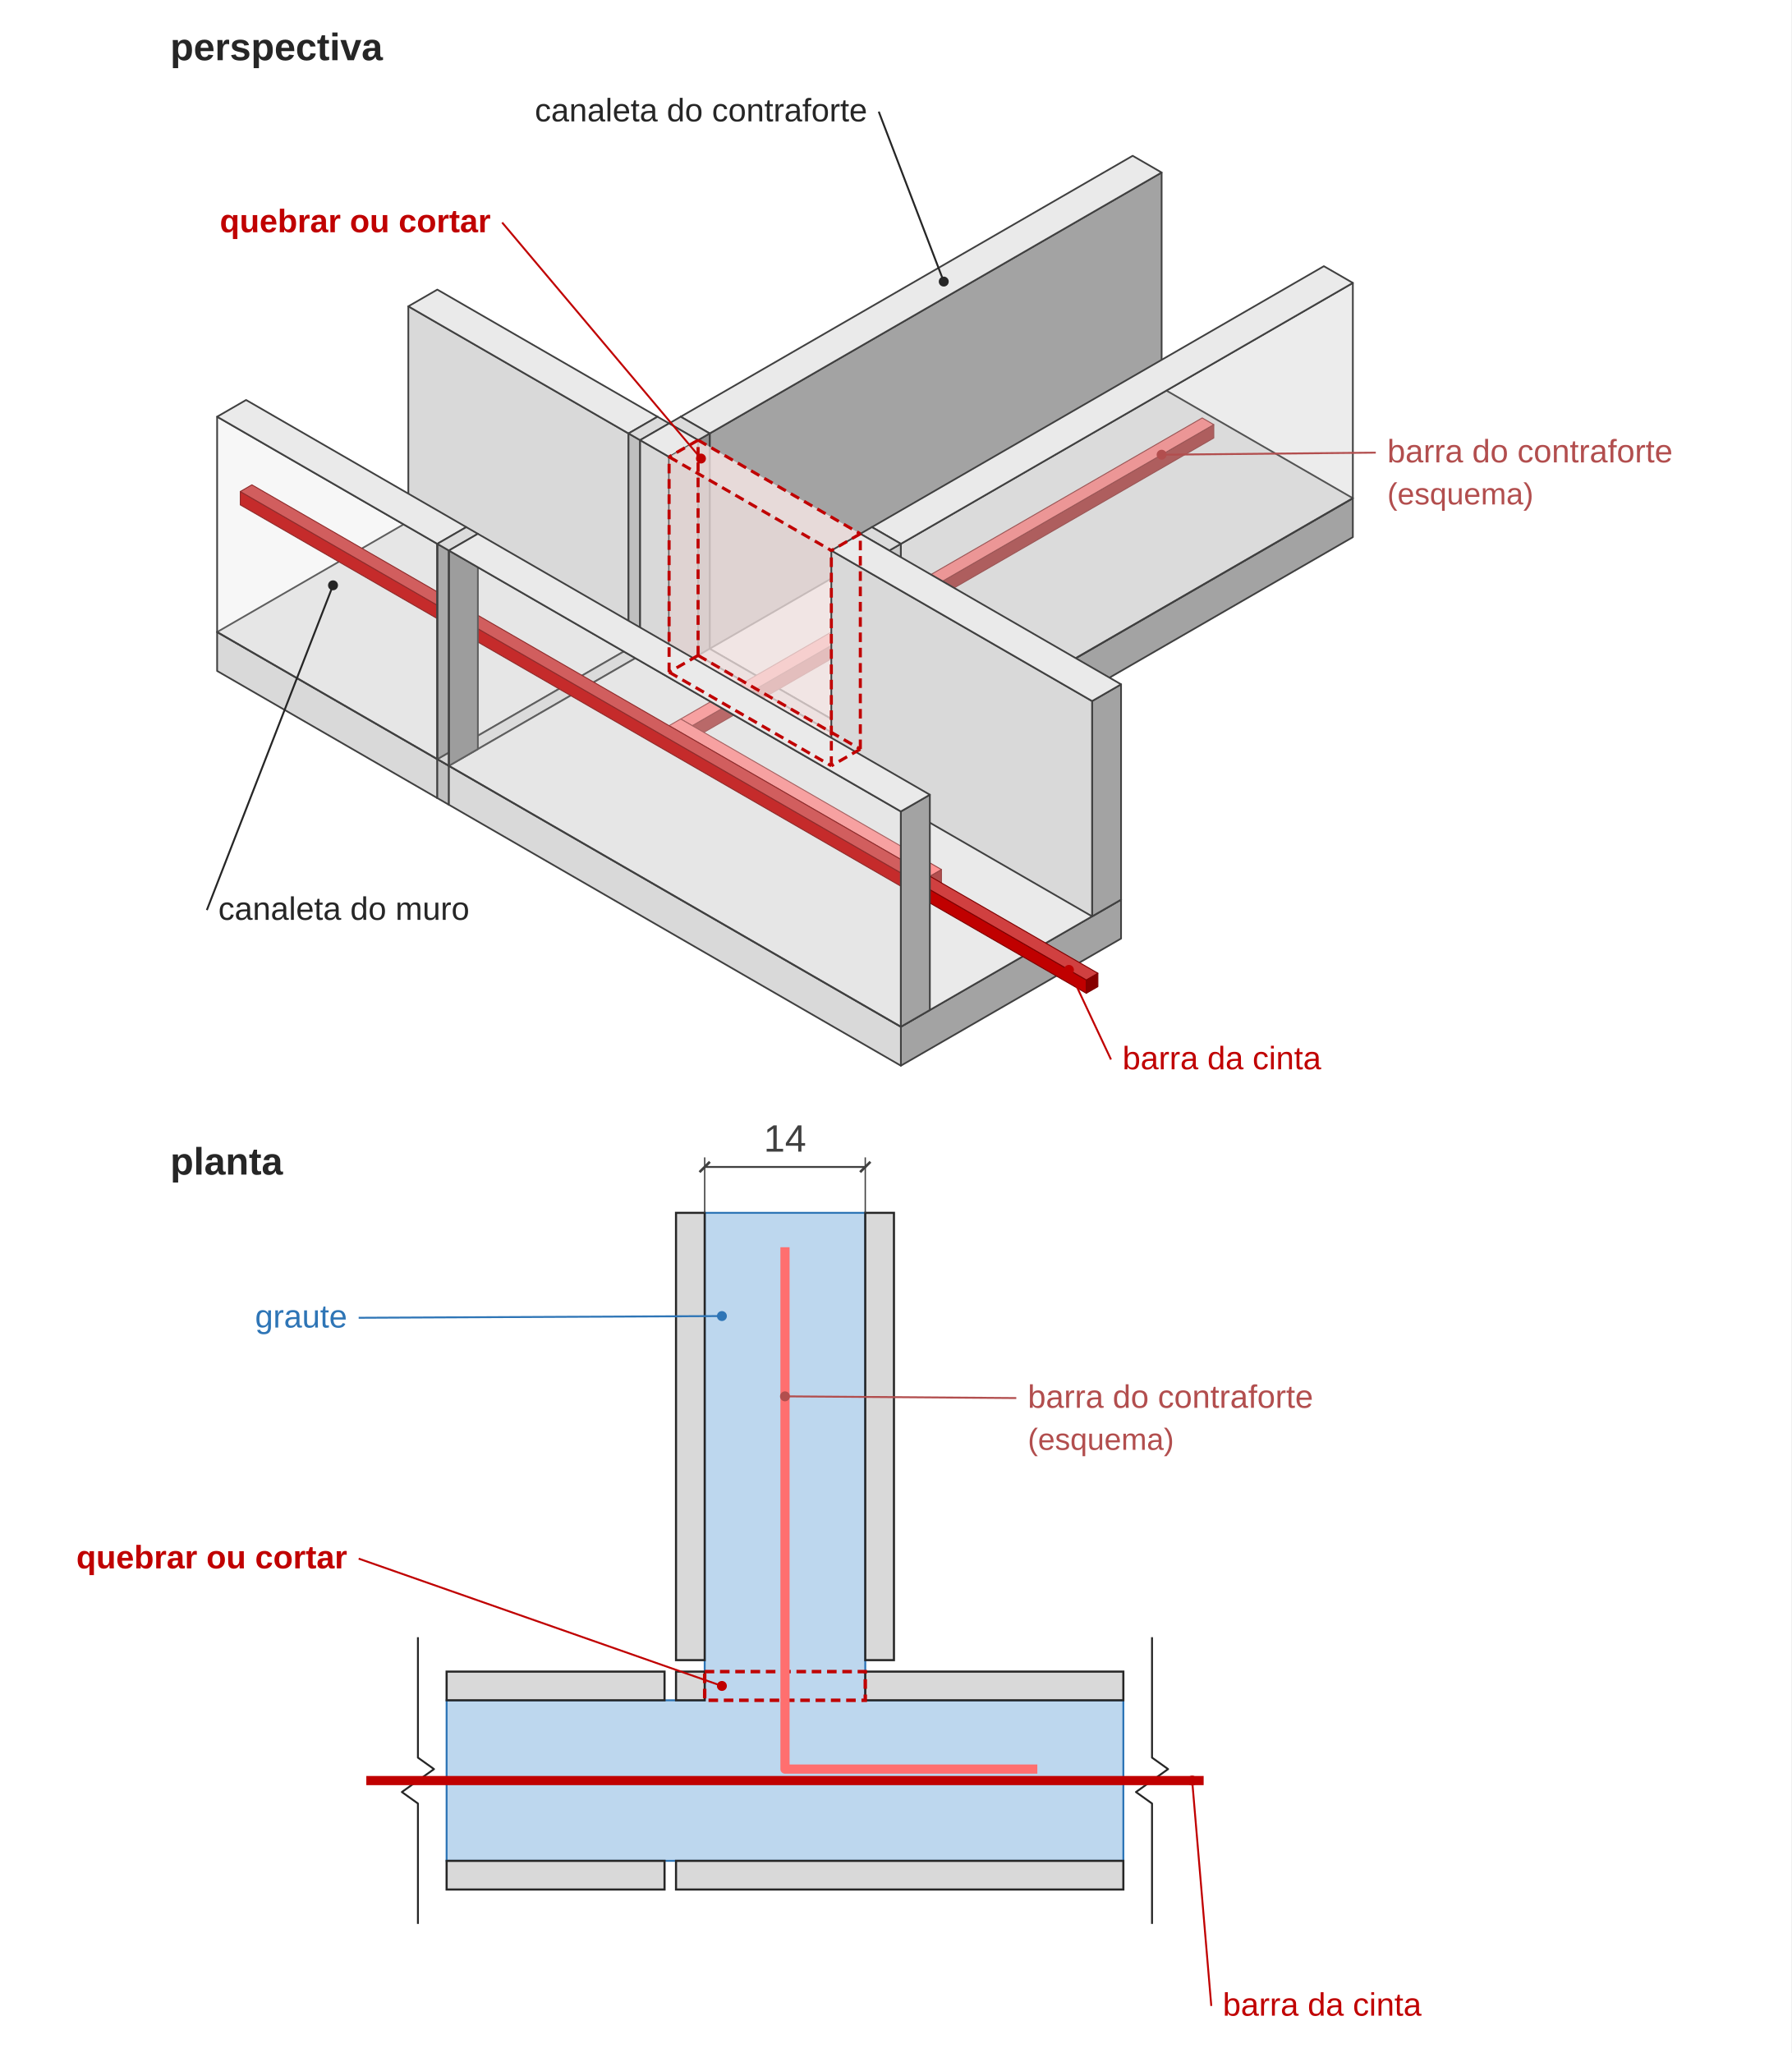
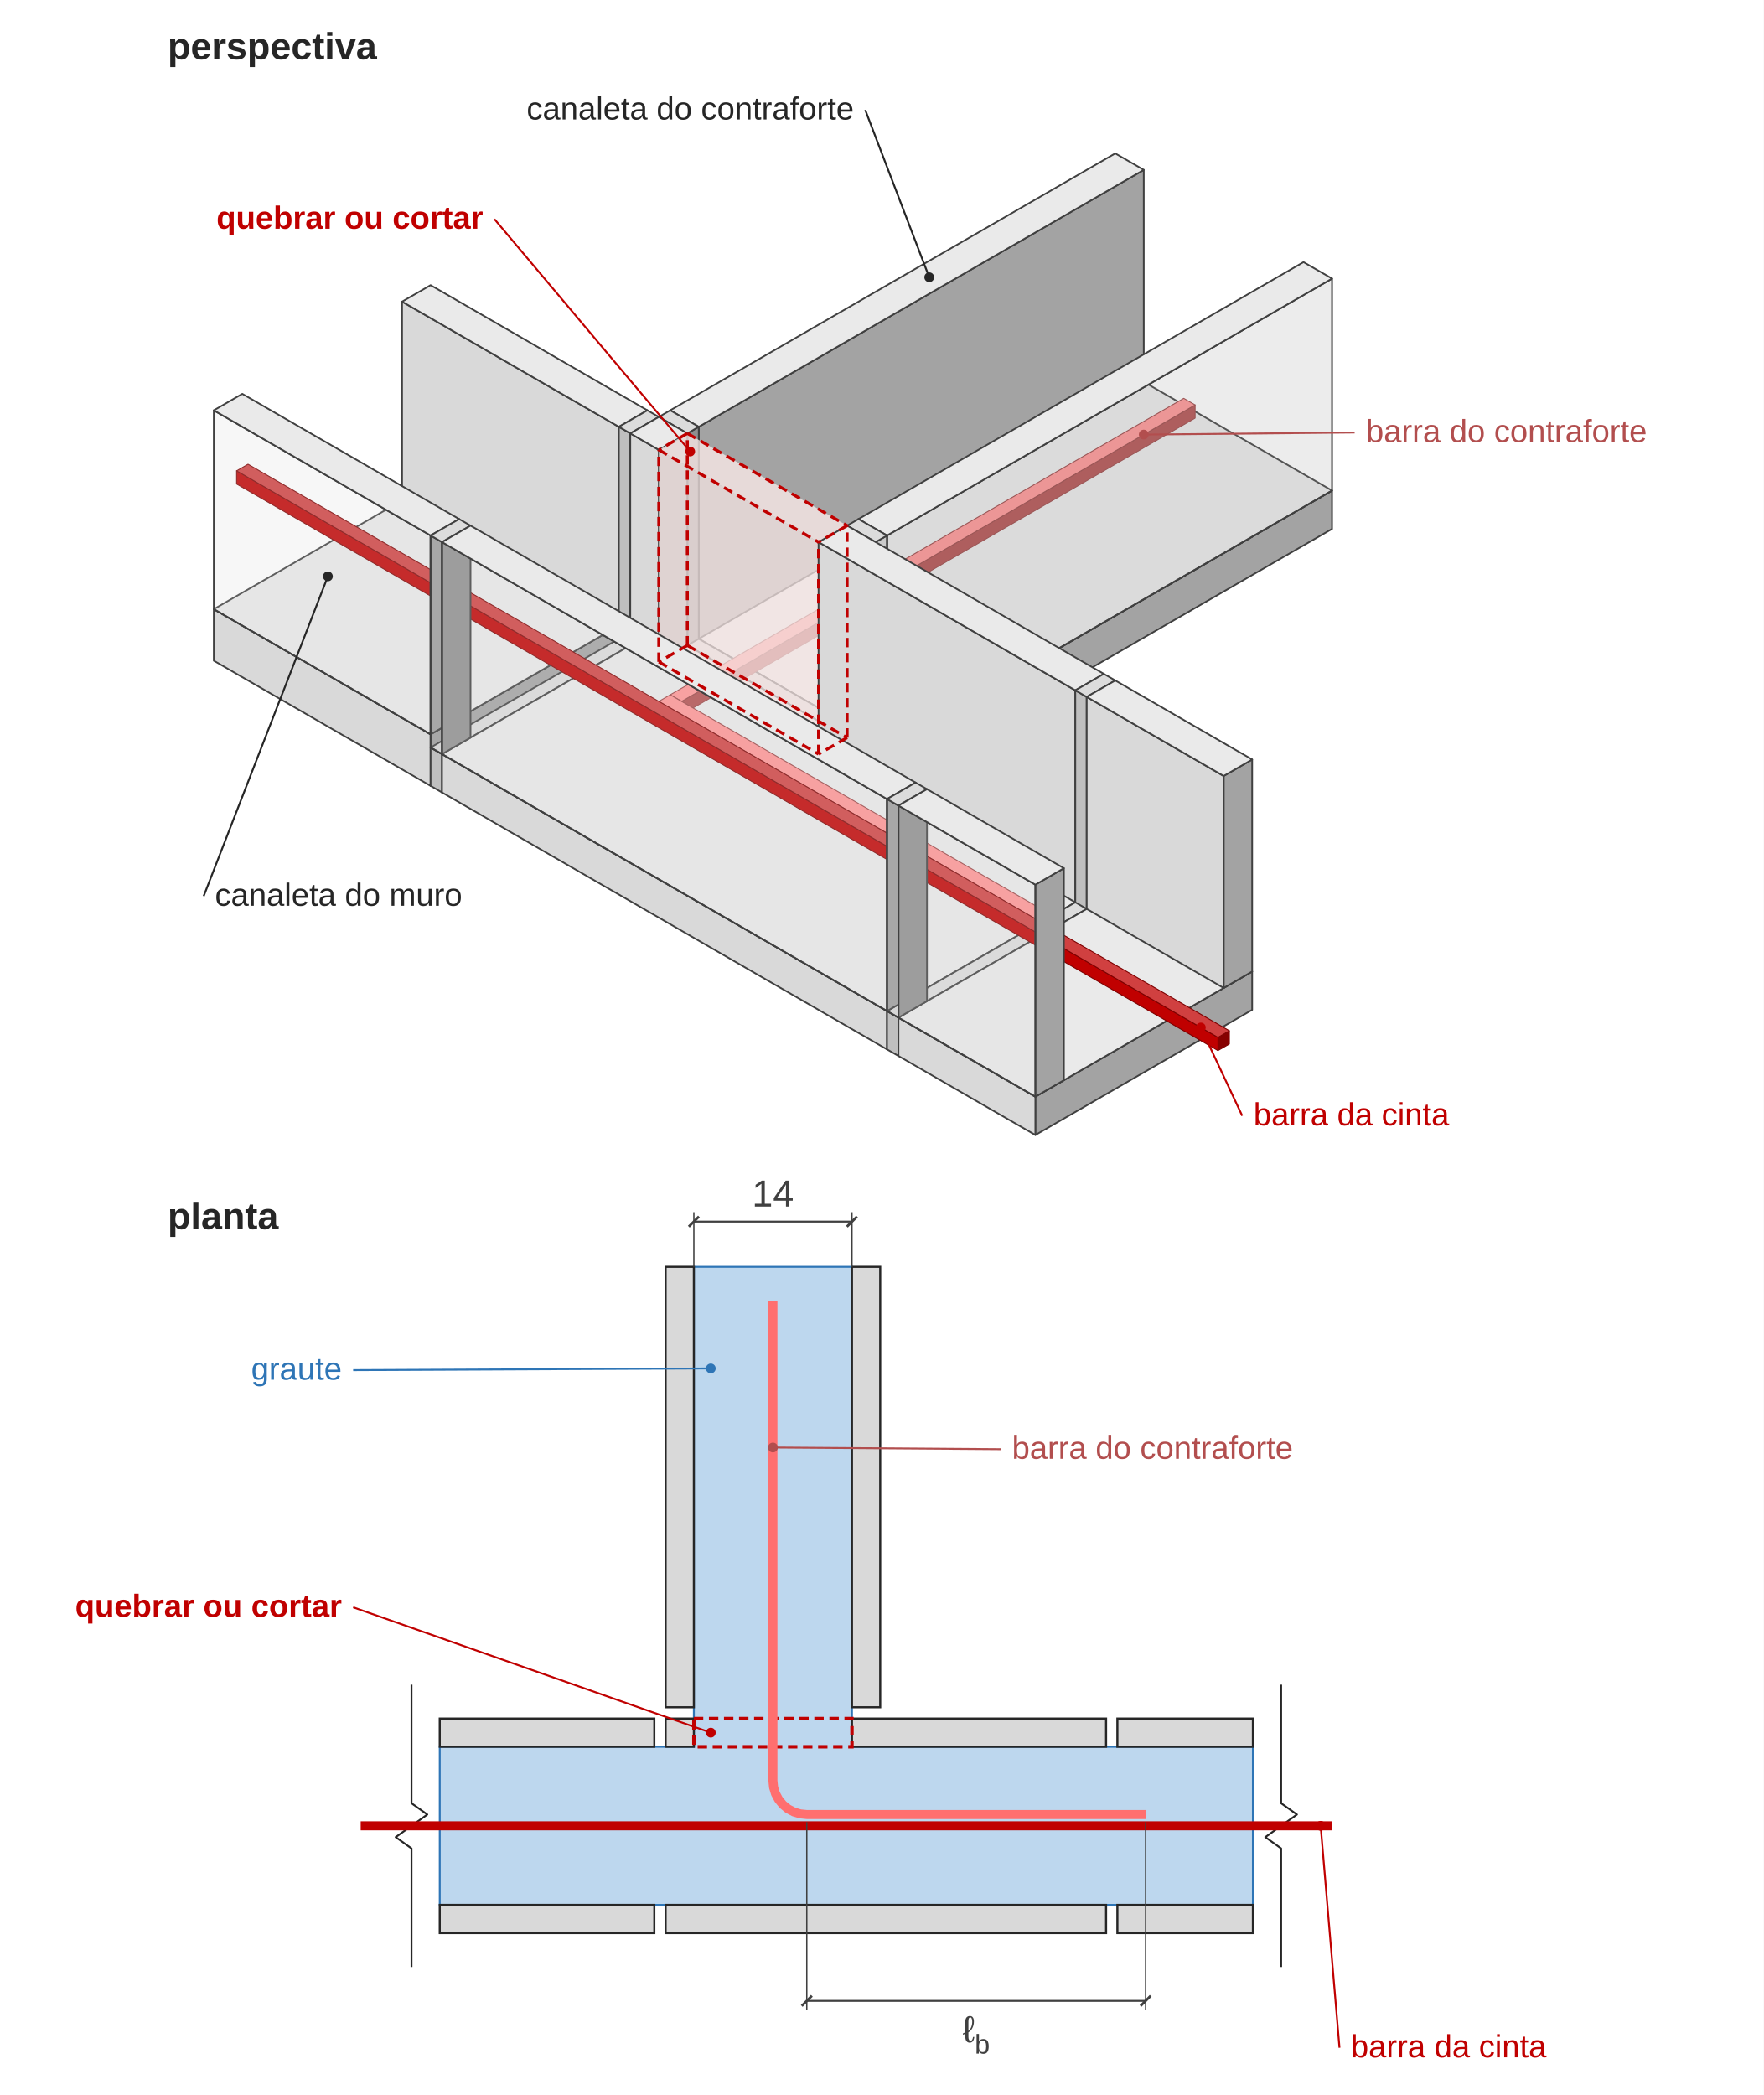
- <svg xmlns="http://www.w3.org/2000/svg" data-figura="det01b19" width="937" height="1074" viewBox="-350 -421 937 1074">
+ <svg xmlns="http://www.w3.org/2000/svg" data-figura="det01b19" width="937" height="1113" viewBox="-350 -421 937 1113">
  <defs>
    <marker id="det01b19-arr" viewBox="0 0 10 10" refX="10" refY="5" markerWidth="7" markerHeight="7" orient="auto-start-reverse">
      <path d="M0,0 L10,5 L0,10 z" fill="#404040" />
    </marker>
    <marker id="det01b19-arrL" viewBox="0 0 10 10" refX="10" refY="5" markerWidth="7" markerHeight="7" orient="auto-start-reverse">
      <path d="M0,0 L10,5 L0,10 z" fill="#c55a11" />
    </marker>
    <marker id="det01b19-arrA" viewBox="0 0 10 10" refX="10" refY="5" markerWidth="7" markerHeight="7" orient="auto-start-reverse">
      <path d="M0,0 L10,5 L0,10 z" fill="#2e75b6" />
    </marker>
    <marker id="det01b19-arrP" viewBox="0 0 10 10" refX="10" refY="5" markerWidth="7" markerHeight="7" orient="auto-start-reverse">
      <path d="M0,0 L10,5 L0,10 z" fill="#548235" />
    </marker>
    <marker id="det01b19-tick" viewBox="0 0 10 10" refX="5" refY="5" markerWidth="9" markerHeight="9" orient="auto">
      <path d="M2,8 L8,2" stroke="#404040" stroke-width="1.5" />
    </marker>
    <pattern id="det01b19-soilh" patternUnits="userSpaceOnUse" width="12" height="12" patternTransform="rotate(45)">
      <rect width="12" height="12" fill="#e8d8b9" />
      <line x1="0" y1="0" x2="0" y2="12" stroke="#8d6e3f" stroke-width="1" opacity="0.45" />
    </pattern>
    <pattern id="det01b19-conc" patternUnits="userSpaceOnUse" width="14" height="14">
      <rect width="14" height="14" fill="#ececec" />
      <circle cx="3" cy="4" r="1" fill="#9a9a9a" />
      <circle cx="10" cy="9" r="0.8" fill="#9a9a9a" />
      <circle cx="6" cy="12" r="0.6" fill="#9a9a9a" />
    </pattern>
    <pattern id="det01b19-brita" patternUnits="userSpaceOnUse" width="16" height="16">
      <rect width="16" height="16" fill="#f2f2f2" />
      <circle cx="4" cy="4" r="3" fill="none" stroke="#a6a6a6" stroke-width="1" />
      <circle cx="12" cy="11" r="3.4" fill="none" stroke="#a6a6a6" stroke-width="1" />
      <circle cx="3" cy="13" r="1.8" fill="none" stroke="#a6a6a6" stroke-width="1" />
    </pattern>
  </defs>
-   <rect data-fundo="" x="-350" y="-421" width="937" height="1074" fill="#ffffff" />
+   <rect data-fundo="" x="-350" y="-421" width="937" height="1113" fill="#ffffff" />
  <g id="det01b19-conteudo">
    <polygon points="357.67,-140.00 121.24,-3.50 121.24,-23.87 357.67,-160.37" fill="#a3a3a3" stroke="#404040" stroke-width="0.9" stroke-linejoin="round" />
    <polygon points="6.06,-70.00 121.24,-3.50 121.24,-23.87 6.06,-90.37" fill="#d9d9d9" stroke="#404040" stroke-width="0.9" stroke-linejoin="round" />
    <polygon points="242.49,-226.87 357.67,-160.37 121.24,-23.87 6.06,-90.37" fill="#eaeaea" stroke="#404040" stroke-width="0.9" stroke-linejoin="round" />
    <polygon points="257.64,-218.12 21.22,-81.62 21.22,-194.25 257.64,-330.75" fill="#a3a3a3" stroke="#404040" stroke-width="0.9" stroke-linejoin="round" />
    <polygon points="6.06,-90.37 21.22,-81.62 21.22,-194.25 6.06,-203.00" fill="#d9d9d9" stroke="#404040" stroke-width="0.9" stroke-linejoin="round" />
    <polygon points="242.49,-339.50 257.64,-330.75 21.22,-194.25 6.06,-203.00" fill="#eaeaea" stroke="#404040" stroke-width="0.9" stroke-linejoin="round" />
-     <polygon points="-6.06,-70.00 -121.24,-3.50 -121.24,-23.87 -6.06,-90.37" fill="#a3a3a3" stroke="#404040" stroke-width="0.9" stroke-linejoin="round" />
-     <polygon points="-236.42,-70.00 -121.24,-3.50 -121.24,-23.87 -236.42,-90.37" fill="#d9d9d9" stroke="#404040" stroke-width="0.9" stroke-linejoin="round" />
-     <polygon points="-121.24,-156.87 -6.06,-90.37 -121.24,-23.87 -236.42,-90.37" fill="#eaeaea" stroke="#404040" stroke-width="0.9" stroke-linejoin="round" />
-     <polygon points="-6.06,-90.37 -21.22,-81.62 -21.22,-194.25 -6.06,-203.00" fill="#a3a3a3" stroke="#404040" stroke-width="0.9" stroke-linejoin="round" />
-     <polygon points="-136.40,-148.12 -21.22,-81.62 -21.22,-194.25 -136.40,-260.75" fill="#d9d9d9" stroke="#404040" stroke-width="0.9" stroke-linejoin="round" />
+     <polygon points="-6.06,-70.00 -121.24,-3.50 -121.24,-30.87 -6.06,-97.37" fill="#a3a3a3" stroke="#404040" stroke-width="0.9" stroke-linejoin="round" />
+     <polygon points="-236.42,-70.00 -121.24,-3.50 -121.24,-30.87 -236.42,-97.37" fill="#d9d9d9" stroke="#404040" stroke-width="0.9" stroke-linejoin="round" />
+     <polygon points="-121.24,-163.87 -6.06,-97.37 -121.24,-30.87 -236.42,-97.37" fill="#eaeaea" stroke="#404040" stroke-width="0.9" stroke-linejoin="round" />
+     <polygon points="-6.06,-97.37 -21.22,-88.62 -21.22,-194.25 -6.06,-203.00" fill="#a3a3a3" stroke="#404040" stroke-width="0.9" stroke-linejoin="round" />
+     <polygon points="-136.40,-155.12 -21.22,-88.62 -21.22,-194.25 -136.40,-260.75" fill="#d9d9d9" stroke="#404040" stroke-width="0.9" stroke-linejoin="round" />
    <polygon points="-121.24,-269.50 -6.06,-203.00 -21.22,-194.25 -136.40,-260.75" fill="#eaeaea" stroke="#404040" stroke-width="0.9" stroke-linejoin="round" />
    <polygon points="0.00,-66.50 -115.18,0.00 -115.18,-20.37 0.00,-86.87" fill="#8f8f8f" stroke="#404040" stroke-width="0.9" stroke-linejoin="round" />
    <polygon points="-121.24,-3.50 -115.18,0.00 -115.18,-20.37 -121.24,-23.87" fill="#bfbfbf" stroke="#404040" stroke-width="0.9" stroke-linejoin="round" />
    <polygon points="-6.06,-90.37 0.00,-86.87 -115.18,-20.37 -121.24,-23.87" fill="#dcdcdc" stroke="#404040" stroke-width="0.9" stroke-linejoin="round" />
    <polygon points="121.24,-3.50 115.18,0.00 115.18,-20.37 121.24,-23.87" fill="#8f8f8f" stroke="#404040" stroke-width="0.9" stroke-linejoin="round" />
    <polygon points="0.00,-66.50 115.18,0.00 115.18,-20.37 0.00,-86.87" fill="#bfbfbf" stroke="#404040" stroke-width="0.9" stroke-linejoin="round" />
    <polygon points="6.06,-90.37 121.24,-23.87 115.18,-20.37 0.00,-86.87" fill="#dcdcdc" stroke="#404040" stroke-width="0.9" stroke-linejoin="round" />
    <polygon points="0.00,-86.87 -15.16,-78.12 -15.16,-190.75 0.00,-199.50" fill="#8f8f8f" stroke="#404040" stroke-width="0.9" stroke-linejoin="round" />
    <polygon points="-21.22,-81.62 -15.16,-78.12 -15.16,-190.75 -21.22,-194.25" fill="#bfbfbf" stroke="#404040" stroke-width="0.9" stroke-linejoin="round" />
    <polygon points="-6.06,-203.00 0.00,-199.50 -15.16,-190.75 -21.22,-194.25" fill="#dcdcdc" stroke="#404040" stroke-width="0.9" stroke-linejoin="round" />
    <polygon points="21.22,-81.62 15.16,-78.12 15.16,-190.75 21.22,-194.25" fill="#8f8f8f" stroke="#404040" stroke-width="0.9" stroke-linejoin="round" />
    <polygon points="0.00,-86.87 15.16,-78.12 15.16,-190.75 0.00,-199.50" fill="#bfbfbf" stroke="#404040" stroke-width="0.9" stroke-linejoin="round" />
    <polygon points="6.06,-203.00 21.22,-194.25 15.16,-190.75 0.00,-199.50" fill="#dcdcdc" stroke="#404040" stroke-width="0.9" stroke-linejoin="round" />
    <polygon points="236.42,70.00 121.24,136.50 121.24,116.13 236.42,49.63" fill="#a3a3a3" stroke="#404040" stroke-width="0.9" stroke-linejoin="round" />
    <polygon points="-115.18,0.00 121.24,136.50 121.24,116.13 -115.18,-20.37" fill="#d9d9d9" stroke="#404040" stroke-width="0.9" stroke-linejoin="round" />
    <polygon points="0.00,-86.87 236.42,49.63 121.24,116.13 -115.18,-20.37" fill="#eaeaea" stroke="#404040" stroke-width="0.9" stroke-linejoin="round" />
-     <polygon points="284.92,-191.87 12.12,-34.37 12.12,-41.37 284.92,-198.87" fill="#b24e4e" stroke="#994343" stroke-width="0.5" stroke-linejoin="round" />
-     <polygon points="6.06,-37.87 12.12,-34.37 12.12,-41.37 6.06,-44.87" fill="#ff6f6f" stroke="#994343" stroke-width="0.5" stroke-linejoin="round" />
-     <polygon points="278.86,-202.37 284.92,-198.87 12.12,-41.37 6.06,-44.87" fill="#ff9393" stroke="#994343" stroke-width="0.5" stroke-linejoin="round" />
+     <polygon points="284.92,-198.87 12.12,-41.37 12.12,-48.37 284.92,-205.87" fill="#b24e4e" stroke="#994343" stroke-width="0.5" stroke-linejoin="round" />
+     <polygon points="6.06,-44.87 12.12,-41.37 12.12,-48.37 6.06,-51.87" fill="#ff6f6f" stroke="#994343" stroke-width="0.5" stroke-linejoin="round" />
+     <polygon points="278.86,-209.37 284.92,-205.87 12.12,-48.37 6.06,-51.87" fill="#ff9393" stroke="#994343" stroke-width="0.5" stroke-linejoin="round" />
    <polygon points="357.67,-160.37 121.24,-23.87 121.24,-136.50 357.67,-273.00" fill="#a3a3a3" stroke="#404040" stroke-width="0.9" stroke-linejoin="round" fill-opacity="0.2" />
    <polygon points="106.09,-32.62 121.24,-23.87 121.24,-136.50 106.09,-145.25" fill="#d9d9d9" stroke="#404040" stroke-width="0.9" stroke-linejoin="round" />
    <polygon points="342.51,-281.75 357.67,-273.00 121.24,-136.50 106.09,-145.25" fill="#eaeaea" stroke="#404040" stroke-width="0.9" stroke-linejoin="round" />
    <polygon points="15.16,-78.12 0.00,-69.37 0.00,-182.00 15.16,-190.75" fill="#a3a3a3" stroke="#404040" stroke-width="0.9" stroke-linejoin="round" />
    <polygon points="-15.16,-78.12 0.00,-69.37 0.00,-182.00 -15.16,-190.75" fill="#d9d9d9" stroke="#404040" stroke-width="0.9" stroke-linejoin="round" />
    <polygon points="0.00,-199.50 15.16,-190.75 0.00,-182.00 -15.16,-190.75" fill="#eaeaea" stroke="#404040" stroke-width="0.9" stroke-linejoin="round" />
    <polygon points="100.03,-29.12 84.87,-20.37 84.87,-133.00 100.03,-141.75" fill="#e4d4d3" stroke="none" stroke-width="0" stroke-linejoin="round" fill-opacity="0.75" />
    <polygon points="0.00,-69.37 84.87,-20.37 84.87,-133.00 0.00,-182.00" fill="#f3e3e1" stroke="none" stroke-width="0" stroke-linejoin="round" fill-opacity="0.75" />
    <polygon points="15.16,-190.75 100.03,-141.75 84.87,-133.00 0.00,-182.00" fill="#fdecea" stroke="none" stroke-width="0" stroke-linejoin="round" fill-opacity="0.75" />
    <polygon points="121.24,-23.87 115.18,-20.37 115.18,-133.00 121.24,-136.50" fill="#8f8f8f" stroke="#404040" stroke-width="0.9" stroke-linejoin="round" fill-opacity="0.2" />
    <polygon points="100.03,-29.12 115.18,-20.37 115.18,-133.00 100.03,-141.75" fill="#bfbfbf" stroke="#404040" stroke-width="0.9" stroke-linejoin="round" />
    <polygon points="106.09,-145.25 121.24,-136.50 115.18,-133.00 100.03,-141.75" fill="#dcdcdc" stroke="#404040" stroke-width="0.9" stroke-linejoin="round" />
-     <polygon points="142.46,40.88 136.40,44.38 136.40,37.38 142.46,33.88" fill="#b24e4e" stroke="#994343" stroke-width="0.5" stroke-linejoin="round" />
-     <polygon points="0.00,-34.37 136.40,44.38 136.40,37.38 0.00,-41.37" fill="#ff6f6f" stroke="#994343" stroke-width="0.5" stroke-linejoin="round" />
-     <polygon points="6.06,-44.87 142.46,33.88 136.40,37.38 0.00,-41.37" fill="#ff9393" stroke="#994343" stroke-width="0.5" stroke-linejoin="round" />
-     <polygon points="224.30,95.13 218.24,98.63 218.24,91.63 224.30,88.13" fill="#860000" stroke="#7d0000" stroke-width="0.5" stroke-linejoin="round" />
-     <polygon points="-224.30,-156.87 218.24,98.63 218.24,91.63 -224.30,-163.87" fill="#c00000" stroke="#7d0000" stroke-width="0.5" stroke-linejoin="round" />
-     <polygon points="-218.24,-167.37 224.30,88.13 218.24,91.63 -224.30,-163.87" fill="#d04040" stroke="#7d0000" stroke-width="0.5" stroke-linejoin="round" />
-     <polygon points="-106.09,-32.62 -121.24,-23.87 -121.24,-136.50 -106.09,-145.25" fill="#a3a3a3" stroke="#404040" stroke-width="0.9" stroke-linejoin="round" />
-     <polygon points="-236.42,-90.37 -121.24,-23.87 -121.24,-136.50 -236.42,-203.00" fill="#d9d9d9" stroke="#404040" stroke-width="0.9" stroke-linejoin="round" fill-opacity="0.2" />
+     <polygon points="236.42,49.63 221.27,58.38 221.27,-54.25 236.42,-63.00" fill="#a3a3a3" stroke="#404040" stroke-width="0.9" stroke-linejoin="round" />
+     <polygon points="84.87,-20.37 221.27,58.38 221.27,-54.25 84.87,-133.00" fill="#d9d9d9" stroke="#404040" stroke-width="0.9" stroke-linejoin="round" />
+     <polygon points="100.03,-141.75 236.42,-63.00 221.27,-54.25 84.87,-133.00" fill="#eaeaea" stroke="#404040" stroke-width="0.9" stroke-linejoin="round" />
+     <polygon points="242.49,73.50 127.31,140.00 127.31,119.63 242.49,53.13" fill="#8f8f8f" stroke="#404040" stroke-width="0.9" stroke-linejoin="round" />
+     <polygon points="121.24,136.50 127.31,140.00 127.31,119.63 121.24,116.13" fill="#bfbfbf" stroke="#404040" stroke-width="0.9" stroke-linejoin="round" />
+     <polygon points="236.42,49.63 242.49,53.13 127.31,119.63 121.24,116.13" fill="#dcdcdc" stroke="#404040" stroke-width="0.9" stroke-linejoin="round" />
+     <polygon points="209.15,72.38 203.08,75.88 203.08,68.88 209.15,65.38" fill="#b24e4e" stroke="#994343" stroke-width="0.5" stroke-linejoin="round" />
+     <polygon points="0.00,-41.37 203.08,75.88 203.08,68.88 0.00,-48.37" fill="#ff6f6f" stroke="#994343" stroke-width="0.5" stroke-linejoin="round" />
+     <polygon points="6.06,-51.87 209.15,65.38 203.08,68.88 0.00,-48.37" fill="#ff9393" stroke="#994343" stroke-width="0.5" stroke-linejoin="round" />
+     <polygon points="242.49,53.13 227.33,61.88 227.33,-50.75 242.49,-59.50" fill="#8f8f8f" stroke="#404040" stroke-width="0.9" stroke-linejoin="round" />
+     <polygon points="221.27,58.38 227.33,61.88 227.33,-50.75 221.27,-54.25" fill="#bfbfbf" stroke="#404040" stroke-width="0.9" stroke-linejoin="round" />
+     <polygon points="236.42,-63.00 242.49,-59.50 227.33,-50.75 221.27,-54.25" fill="#dcdcdc" stroke="#404040" stroke-width="0.9" stroke-linejoin="round" />
+     <polygon points="315.23,115.50 200.05,182.00 200.05,161.63 315.23,95.13" fill="#a3a3a3" stroke="#404040" stroke-width="0.9" stroke-linejoin="round" />
+     <polygon points="127.31,140.00 200.05,182.00 200.05,161.63 127.31,119.63" fill="#d9d9d9" stroke="#404040" stroke-width="0.9" stroke-linejoin="round" />
+     <polygon points="242.49,53.13 315.23,95.13 200.05,161.63 127.31,119.63" fill="#eaeaea" stroke="#404040" stroke-width="0.9" stroke-linejoin="round" />
+     <polygon points="303.11,133.63 297.05,137.13 297.05,130.13 303.11,126.63" fill="#860000" stroke="#7d0000" stroke-width="0.5" stroke-linejoin="round" />
+     <polygon points="-224.30,-163.87 297.05,137.13 297.05,130.13 -224.30,-170.87" fill="#c00000" stroke="#7d0000" stroke-width="0.5" stroke-linejoin="round" />
+     <polygon points="-218.24,-174.37 303.11,126.63 297.05,130.13 -224.30,-170.87" fill="#d04040" stroke="#7d0000" stroke-width="0.5" stroke-linejoin="round" />
+     <polygon points="-106.09,-39.62 -121.24,-30.87 -121.24,-136.50 -106.09,-145.25" fill="#a3a3a3" stroke="#404040" stroke-width="0.9" stroke-linejoin="round" />
+     <polygon points="-236.42,-97.37 -121.24,-30.87 -121.24,-136.50 -236.42,-203.00" fill="#d9d9d9" stroke="#404040" stroke-width="0.9" stroke-linejoin="round" fill-opacity="0.2" />
    <polygon points="-221.27,-211.75 -106.09,-145.25 -121.24,-136.50 -236.42,-203.00" fill="#eaeaea" stroke="#404040" stroke-width="0.9" stroke-linejoin="round" />
    <polygon points="-100.03,-29.12 -115.18,-20.37 -115.18,-133.00 -100.03,-141.75" fill="#8f8f8f" stroke="#404040" stroke-width="0.9" stroke-linejoin="round" />
    <polygon points="-121.24,-23.87 -115.18,-20.37 -115.18,-133.00 -121.24,-136.50" fill="#bfbfbf" stroke="#404040" stroke-width="0.9" stroke-linejoin="round" fill-opacity="0.2" />
    <polygon points="-106.09,-145.25 -100.03,-141.75 -115.18,-133.00 -121.24,-136.50" fill="#dcdcdc" stroke="#404040" stroke-width="0.9" stroke-linejoin="round" />
-     <polygon points="236.42,49.63 221.27,58.38 221.27,-54.25 236.42,-63.00" fill="#a3a3a3" stroke="#404040" stroke-width="0.9" stroke-linejoin="round" />
-     <polygon points="84.87,-20.37 221.27,58.38 221.27,-54.25 84.87,-133.00" fill="#d9d9d9" stroke="#404040" stroke-width="0.9" stroke-linejoin="round" />
-     <polygon points="100.03,-141.75 236.42,-63.00 221.27,-54.25 84.87,-133.00" fill="#eaeaea" stroke="#404040" stroke-width="0.9" stroke-linejoin="round" />
    <polygon points="136.40,107.38 121.24,116.13 121.24,3.50 136.40,-5.25" fill="#a3a3a3" stroke="#404040" stroke-width="0.9" stroke-linejoin="round" />
    <polygon points="-115.18,-20.37 121.24,116.13 121.24,3.50 -115.18,-133.00" fill="#d9d9d9" stroke="#404040" stroke-width="0.9" stroke-linejoin="round" fill-opacity="0.2" />
    <polygon points="-100.03,-141.75 136.40,-5.25 121.24,3.50 -115.18,-133.00" fill="#eaeaea" stroke="#404040" stroke-width="0.9" stroke-linejoin="round" />
+     <polygon points="315.23,95.13 300.08,103.88 300.08,-8.75 315.23,-17.50" fill="#a3a3a3" stroke="#404040" stroke-width="0.9" stroke-linejoin="round" />
+     <polygon points="227.33,61.88 300.08,103.88 300.08,-8.75 227.33,-50.75" fill="#d9d9d9" stroke="#404040" stroke-width="0.9" stroke-linejoin="round" />
+     <polygon points="242.49,-59.50 315.23,-17.50 300.08,-8.75 227.33,-50.75" fill="#eaeaea" stroke="#404040" stroke-width="0.9" stroke-linejoin="round" />
+     <polygon points="142.46,110.88 127.31,119.63 127.31,7.00 142.46,-1.75" fill="#8f8f8f" stroke="#404040" stroke-width="0.9" stroke-linejoin="round" />
+     <polygon points="121.24,116.13 127.31,119.63 127.31,7.00 121.24,3.50" fill="#bfbfbf" stroke="#404040" stroke-width="0.9" stroke-linejoin="round" fill-opacity="0.2" />
+     <polygon points="136.40,-5.25 142.46,-1.75 127.31,7.00 121.24,3.50" fill="#dcdcdc" stroke="#404040" stroke-width="0.9" stroke-linejoin="round" />
+     <polygon points="215.21,152.88 200.05,161.63 200.05,49.00 215.21,40.25" fill="#a3a3a3" stroke="#404040" stroke-width="0.9" stroke-linejoin="round" />
+     <polygon points="127.31,119.63 200.05,161.63 200.05,49.00 127.31,7.00" fill="#d9d9d9" stroke="#404040" stroke-width="0.9" stroke-linejoin="round" fill-opacity="0.2" />
+     <polygon points="142.46,-1.75 215.21,40.25 200.05,49.00 127.31,7.00" fill="#eaeaea" stroke="#404040" stroke-width="0.9" stroke-linejoin="round" />
    <line x1="15.16" y1="-78.12" x2="15.16" y2="-190.75" stroke="#c00000" stroke-width="1.6" stroke-dasharray="5 3" />
    <line x1="15.16" y1="-78.12" x2="0.00" y2="-69.37" stroke="#c00000" stroke-width="1.6" stroke-dasharray="5 3" />
    <line x1="15.16" y1="-78.12" x2="100.03" y2="-29.12" stroke="#c00000" stroke-width="1.6" stroke-dasharray="5 3" />
    <line x1="15.16" y1="-190.75" x2="0.00" y2="-182.00" stroke="#c00000" stroke-width="1.6" stroke-dasharray="5 3" />
    <line x1="15.16" y1="-190.75" x2="100.03" y2="-141.75" stroke="#c00000" stroke-width="1.6" stroke-dasharray="5 3" />
    <line x1="0.00" y1="-69.37" x2="0.00" y2="-182.00" stroke="#c00000" stroke-width="1.6" stroke-dasharray="5 3" />
    <line x1="0.00" y1="-69.37" x2="84.87" y2="-20.37" stroke="#c00000" stroke-width="1.6" stroke-dasharray="5 3" />
    <line x1="0.00" y1="-182.00" x2="84.87" y2="-133.00" stroke="#c00000" stroke-width="1.6" stroke-dasharray="5 3" />
    <line x1="100.03" y1="-29.12" x2="100.03" y2="-141.75" stroke="#c00000" stroke-width="1.6" stroke-dasharray="5 3" />
    <line x1="100.03" y1="-29.12" x2="84.87" y2="-20.37" stroke="#c00000" stroke-width="1.6" stroke-dasharray="5 3" />
    <line x1="100.03" y1="-141.75" x2="84.87" y2="-133.00" stroke="#c00000" stroke-width="1.6" stroke-dasharray="5 3" />
    <line x1="84.87" y1="-20.37" x2="84.87" y2="-133.00" stroke="#c00000" stroke-width="1.6" stroke-dasharray="5 3" />
    <line x1="-87.33" y1="-304.60" x2="16.67" y2="-181.12" stroke="#c00000" stroke-width="1" />
    <circle cx="16.67" cy="-181.12" r="2.60" fill="#c00000" stroke="none" stroke-width="1" />
    <text x="-93.33" y="-299.50" font-size="17" text-anchor="end" fill="#c00000" font-weight="bold" style="font-family:Arial,'DejaVu Sans',sans-serif;">quebrar ou cortar</text>
    <line x1="109.67" y1="-362.60" x2="143.67" y2="-273.70" stroke="#262626" stroke-width="1" />
    <circle cx="143.67" cy="-273.70" r="2.60" fill="#262626" stroke="none" stroke-width="1" />
    <text x="103.67" y="-357.50" font-size="17" text-anchor="end" fill="#262626" font-weight="normal" style="font-family:Arial,'DejaVu Sans',sans-serif;">canaleta do contraforte</text>
    <line x1="-241.80" y1="55.10" x2="-175.80" y2="-114.80" stroke="#262626" stroke-width="1" />
    <circle cx="-175.80" cy="-114.80" r="2.60" fill="#262626" stroke="none" stroke-width="1" />
    <text x="-235.80" y="60.20" font-size="17" text-anchor="start" fill="#262626" font-weight="normal" style="font-family:Arial,'DejaVu Sans',sans-serif;">canaleta do muro</text>
-     <line x1="231.15" y1="133.28" x2="209.15" y2="86.38" stroke="#c00000" stroke-width="1" />
-     <circle cx="209.15" cy="86.38" r="2.60" fill="#c00000" stroke="none" stroke-width="1" />
-     <text x="237.15" y="138.38" font-size="17" text-anchor="start" fill="#c00000" font-weight="normal" style="font-family:Arial,'DejaVu Sans',sans-serif;">barra da cinta</text>
-     <line x1="369.67" y1="-184.22" x2="257.64" y2="-183.12" stroke="#b24e4e" stroke-width="1" />
-     <circle cx="257.64" cy="-183.12" r="2.60" fill="#b24e4e" stroke="none" stroke-width="1" />
-     <text x="375.67" y="-179.12" font-size="17" text-anchor="start" fill="#b24e4e" font-weight="normal" style="font-family:Arial,'DejaVu Sans',sans-serif;">barra do contraforte</text>
-     <text x="375.67" y="-157.12" font-size="16" text-anchor="start" fill="#b24e4e" font-weight="normal" style="font-family:Arial,'DejaVu Sans',sans-serif;">(esquema)</text>
+     <line x1="309.95" y1="171.78" x2="287.95" y2="124.88" stroke="#c00000" stroke-width="1" />
+     <circle cx="287.95" cy="124.88" r="2.60" fill="#c00000" stroke="none" stroke-width="1" />
+     <text x="315.95" y="176.88" font-size="17" text-anchor="start" fill="#c00000" font-weight="normal" style="font-family:Arial,'DejaVu Sans',sans-serif;">barra da cinta</text>
+     <line x1="369.67" y1="-191.22" x2="257.64" y2="-190.12" stroke="#b24e4e" stroke-width="1" />
+     <circle cx="257.64" cy="-190.12" r="2.60" fill="#b24e4e" stroke="none" stroke-width="1" />
+     <text x="375.67" y="-186.12" font-size="17" text-anchor="start" fill="#b24e4e" font-weight="normal" style="font-family:Arial,'DejaVu Sans',sans-serif;">barra do contraforte</text>
    <text x="-260.95" y="-389.50" font-size="20" text-anchor="start" fill="#262626" font-weight="bold" style="font-family:Arial,'DejaVu Sans',sans-serif;">perspectiva</text>
-     <polygon points="-116.38,468.48 18.62,468.48 18.62,213.48 102.62,213.48 102.62,468.48 237.62,468.48 237.62,552.48 -116.38,552.48" fill="#bdd7ee" stroke="#2e75b6" stroke-width="1.0" />
-     <rect x="-116.38" y="453.48" width="114.00" height="15.00" fill="#d9d9d9" stroke="#262626" stroke-width="1.1" />
-     <rect x="-116.38" y="552.48" width="114.00" height="15.00" fill="#d9d9d9" stroke="#262626" stroke-width="1.1" />
-     <rect x="3.62" y="453.48" width="15.00" height="15.00" fill="#d9d9d9" stroke="#262626" stroke-width="1.1" />
-     <rect x="102.62" y="453.48" width="135.00" height="15.00" fill="#d9d9d9" stroke="#262626" stroke-width="1.1" />
-     <rect x="3.62" y="552.48" width="234.00" height="15.00" fill="#d9d9d9" stroke="#262626" stroke-width="1.1" />
-     <rect x="3.62" y="213.48" width="15.00" height="234.00" fill="#d9d9d9" stroke="#262626" stroke-width="1.1" />
-     <rect x="102.62" y="213.48" width="15.00" height="234.00" fill="#d9d9d9" stroke="#262626" stroke-width="1.1" />
-     <rect x="18.62" y="453.48" width="84.00" height="15.00" fill="none" stroke="#c00000" stroke-width="1.8" stroke-dasharray="5 3" />
-     <line x1="18.62" y1="213.48" x2="18.62" y2="184.48" stroke="#404040" stroke-width="0.7" />
-     <line x1="102.62" y1="213.48" x2="102.62" y2="184.48" stroke="#404040" stroke-width="0.7" />
-     <line x1="18.62" y1="189.48" x2="102.62" y2="189.48" stroke="#404040" stroke-width="1" marker-start="url(#det01b19-tick)" marker-end="url(#det01b19-tick)" />
-     <text x="60.62" y="181.48" font-size="20" text-anchor="middle" fill="#404040" font-weight="normal" style="font-family:Arial,'DejaVu Sans',sans-serif;">14</text>
-     <polyline points="-131.38,435.48 -131.38,498.48 -122.98,504.48 -139.78,516.48 -131.38,522.48 -131.38,585.48" fill="none" stroke="#262626" stroke-width="1.0" stroke-linejoin="round" />
-     <polyline points="252.62,435.48 252.62,498.48 261.02,504.48 244.22,516.48 252.62,522.48 252.62,585.48" fill="none" stroke="#262626" stroke-width="1.0" stroke-linejoin="round" />
-     <line x1="-158.38" y1="510.48" x2="279.62" y2="510.48" stroke="#c00000" stroke-width="4.8" />
-     <polyline points="60.62,231.48 60.62,504.48 192.62,504.48" fill="none" stroke="#ff6f6f" stroke-width="4.8" stroke-linejoin="round" />
-     <line x1="-162.38" y1="394.38" x2="27.62" y2="460.98" stroke="#c00000" stroke-width="1" />
-     <circle cx="27.62" cy="460.98" r="2.60" fill="#c00000" stroke="none" stroke-width="1" />
-     <text x="-168.38" y="399.48" font-size="17" text-anchor="end" fill="#c00000" font-weight="bold" style="font-family:Arial,'DejaVu Sans',sans-serif;">quebrar ou cortar</text>
-     <line x1="-162.38" y1="268.38" x2="27.62" y2="267.48" stroke="#2e75b6" stroke-width="1" />
-     <circle cx="27.62" cy="267.48" r="2.60" fill="#2e75b6" stroke="none" stroke-width="1" />
-     <text x="-168.38" y="273.48" font-size="17" text-anchor="end" fill="#2e75b6" font-weight="normal" style="font-family:Arial,'DejaVu Sans',sans-serif;">graute</text>
-     <line x1="181.62" y1="310.38" x2="60.62" y2="309.48" stroke="#b24e4e" stroke-width="1" />
-     <circle cx="60.62" cy="309.48" r="2.60" fill="#b24e4e" stroke="none" stroke-width="1" />
-     <text x="187.62" y="315.48" font-size="17" text-anchor="start" fill="#b24e4e" font-weight="normal" style="font-family:Arial,'DejaVu Sans',sans-serif;">barra do contraforte</text>
-     <text x="187.62" y="337.48" font-size="16" text-anchor="start" fill="#b24e4e" font-weight="normal" style="font-family:Arial,'DejaVu Sans',sans-serif;">(esquema)</text>
-     <line x1="283.62" y1="628.38" x2="273.62" y2="510.48" stroke="#c00000" stroke-width="1" />
-     <circle cx="273.62" cy="510.48" r="2.60" fill="#c00000" stroke="none" stroke-width="1" />
-     <text x="289.62" y="633.48" font-size="17" text-anchor="start" fill="#c00000" font-weight="normal" style="font-family:Arial,'DejaVu Sans',sans-serif;">barra da cinta</text>
-     <text x="-260.95" y="193.48" font-size="20" text-anchor="start" fill="#262626" font-weight="bold" style="font-family:Arial,'DejaVu Sans',sans-serif;">planta</text>
+     <polygon points="-116.38,507.00 18.62,507.00 18.62,252.00 102.62,252.00 102.62,507.00 315.62,507.00 315.62,591.00 -116.38,591.00" fill="#bdd7ee" stroke="#2e75b6" stroke-width="1.0" />
+     <rect x="-116.38" y="492.00" width="114.00" height="15.00" fill="#d9d9d9" stroke="#262626" stroke-width="1.1" />
+     <rect x="-116.38" y="591.00" width="114.00" height="15.00" fill="#d9d9d9" stroke="#262626" stroke-width="1.1" />
+     <rect x="3.62" y="492.00" width="15.00" height="15.00" fill="#d9d9d9" stroke="#262626" stroke-width="1.1" />
+     <rect x="102.62" y="492.00" width="135.00" height="15.00" fill="#d9d9d9" stroke="#262626" stroke-width="1.1" />
+     <rect x="3.62" y="591.00" width="234.00" height="15.00" fill="#d9d9d9" stroke="#262626" stroke-width="1.1" />
+     <rect x="243.62" y="492.00" width="72.00" height="15.00" fill="#d9d9d9" stroke="#262626" stroke-width="1.1" />
+     <rect x="243.62" y="591.00" width="72.00" height="15.00" fill="#d9d9d9" stroke="#262626" stroke-width="1.1" />
+     <rect x="3.62" y="252.00" width="15.00" height="234.00" fill="#d9d9d9" stroke="#262626" stroke-width="1.1" />
+     <rect x="102.62" y="252.00" width="15.00" height="234.00" fill="#d9d9d9" stroke="#262626" stroke-width="1.1" />
+     <rect x="18.62" y="492.00" width="84.00" height="15.00" fill="none" stroke="#c00000" stroke-width="1.8" stroke-dasharray="5 3" />
+     <line x1="18.62" y1="252.00" x2="18.62" y2="223.00" stroke="#404040" stroke-width="0.7" />
+     <line x1="102.62" y1="252.00" x2="102.62" y2="223.00" stroke="#404040" stroke-width="0.7" />
+     <line x1="18.62" y1="228.00" x2="102.62" y2="228.00" stroke="#404040" stroke-width="1" marker-start="url(#det01b19-tick)" marker-end="url(#det01b19-tick)" />
+     <text x="60.62" y="220.00" font-size="20" text-anchor="middle" fill="#404040" font-weight="normal" style="font-family:Arial,'DejaVu Sans',sans-serif;">14</text>
+     <polyline points="-131.38,474.00 -131.38,537.00 -122.98,543.00 -139.78,555.00 -131.38,561.00 -131.38,624.00" fill="none" stroke="#262626" stroke-width="1.0" stroke-linejoin="round" />
+     <polyline points="330.62,474.00 330.62,537.00 339.02,543.00 322.22,555.00 330.62,561.00 330.62,624.00" fill="none" stroke="#262626" stroke-width="1.0" stroke-linejoin="round" />
+     <line x1="-158.38" y1="549.00" x2="357.62" y2="549.00" stroke="#c00000" stroke-width="4.8" />
+     <polyline points="60.62,270.00 60.62,525.00 60.97,528.51 61.99,531.89 63.66,535.00 65.89,537.73 68.62,539.97 71.73,541.63 75.11,542.65 78.62,543.00 258.62,543.00" fill="none" stroke="#ff6f6f" stroke-width="4.8" stroke-linejoin="round" />
+     <line x1="78.62" y1="547.00" x2="78.62" y2="647.00" stroke="#404040" stroke-width="0.7" />
+     <line x1="258.62" y1="547.00" x2="258.62" y2="647.00" stroke="#404040" stroke-width="0.7" />
+     <line x1="78.62" y1="642.00" x2="258.62" y2="642.00" stroke="#404040" stroke-width="1" marker-start="url(#det01b19-tick)" marker-end="url(#det01b19-tick)" />
+     <text x="168.62" y="664.00" font-size="20" text-anchor="middle" fill="#404040" font-weight="normal" style="font-family:Arial,'DejaVu Sans',sans-serif;">ℓ<tspan dy="6.0" font-size="14.4">b</tspan>
+     </text>
+     <line x1="-162.38" y1="432.90" x2="27.62" y2="499.50" stroke="#c00000" stroke-width="1" />
+     <circle cx="27.62" cy="499.50" r="2.60" fill="#c00000" stroke="none" stroke-width="1" />
+     <text x="-168.38" y="438.00" font-size="17" text-anchor="end" fill="#c00000" font-weight="bold" style="font-family:Arial,'DejaVu Sans',sans-serif;">quebrar ou cortar</text>
+     <line x1="-162.38" y1="306.90" x2="27.62" y2="306.00" stroke="#2e75b6" stroke-width="1" />
+     <circle cx="27.62" cy="306.00" r="2.60" fill="#2e75b6" stroke="none" stroke-width="1" />
+     <text x="-168.38" y="312.00" font-size="17" text-anchor="end" fill="#2e75b6" font-weight="normal" style="font-family:Arial,'DejaVu Sans',sans-serif;">graute</text>
+     <line x1="181.62" y1="348.90" x2="60.62" y2="348.00" stroke="#b24e4e" stroke-width="1" />
+     <circle cx="60.62" cy="348.00" r="2.60" fill="#b24e4e" stroke="none" stroke-width="1" />
+     <text x="187.62" y="354.00" font-size="17" text-anchor="start" fill="#b24e4e" font-weight="normal" style="font-family:Arial,'DejaVu Sans',sans-serif;">barra do contraforte</text>
+     <line x1="361.62" y1="666.90" x2="351.62" y2="549.00" stroke="#c00000" stroke-width="1" />
+     <circle cx="351.62" cy="549.00" r="2.60" fill="#c00000" stroke="none" stroke-width="1" />
+     <text x="367.62" y="672.00" font-size="17" text-anchor="start" fill="#c00000" font-weight="normal" style="font-family:Arial,'DejaVu Sans',sans-serif;">barra da cinta</text>
+     <text x="-260.95" y="232.00" font-size="20" text-anchor="start" fill="#262626" font-weight="bold" style="font-family:Arial,'DejaVu Sans',sans-serif;">planta</text>
  </g>
</svg>
